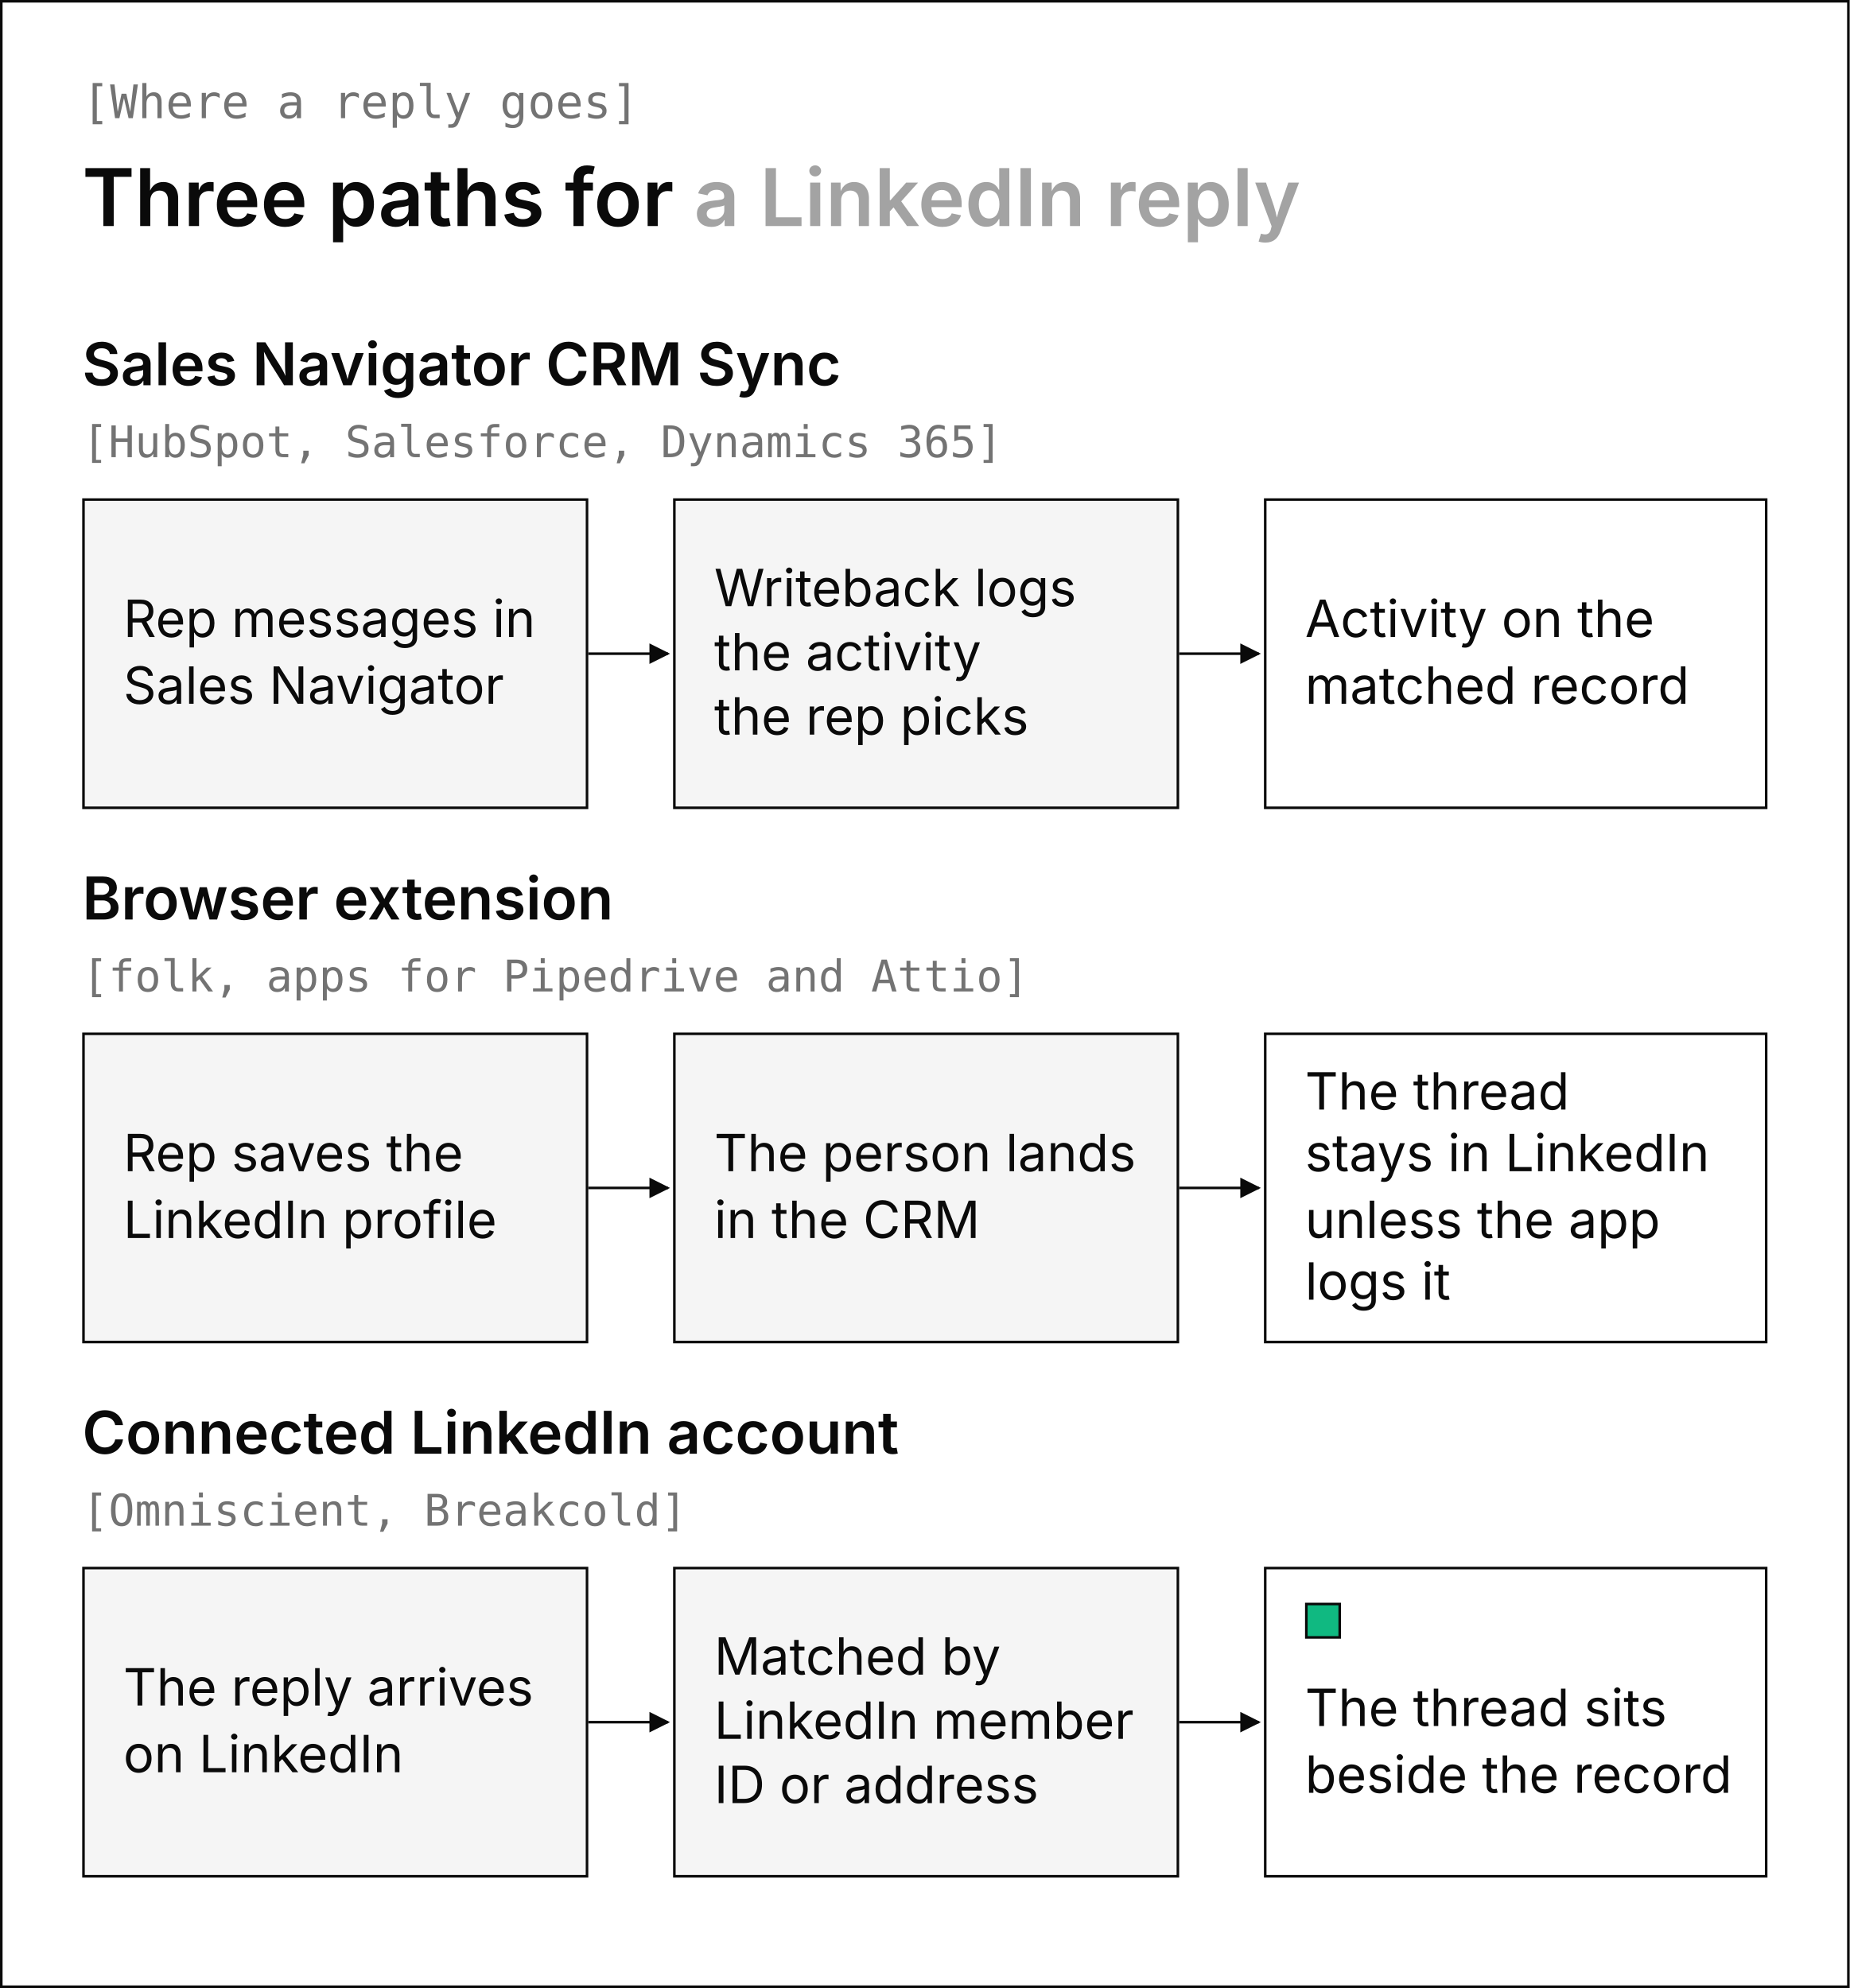
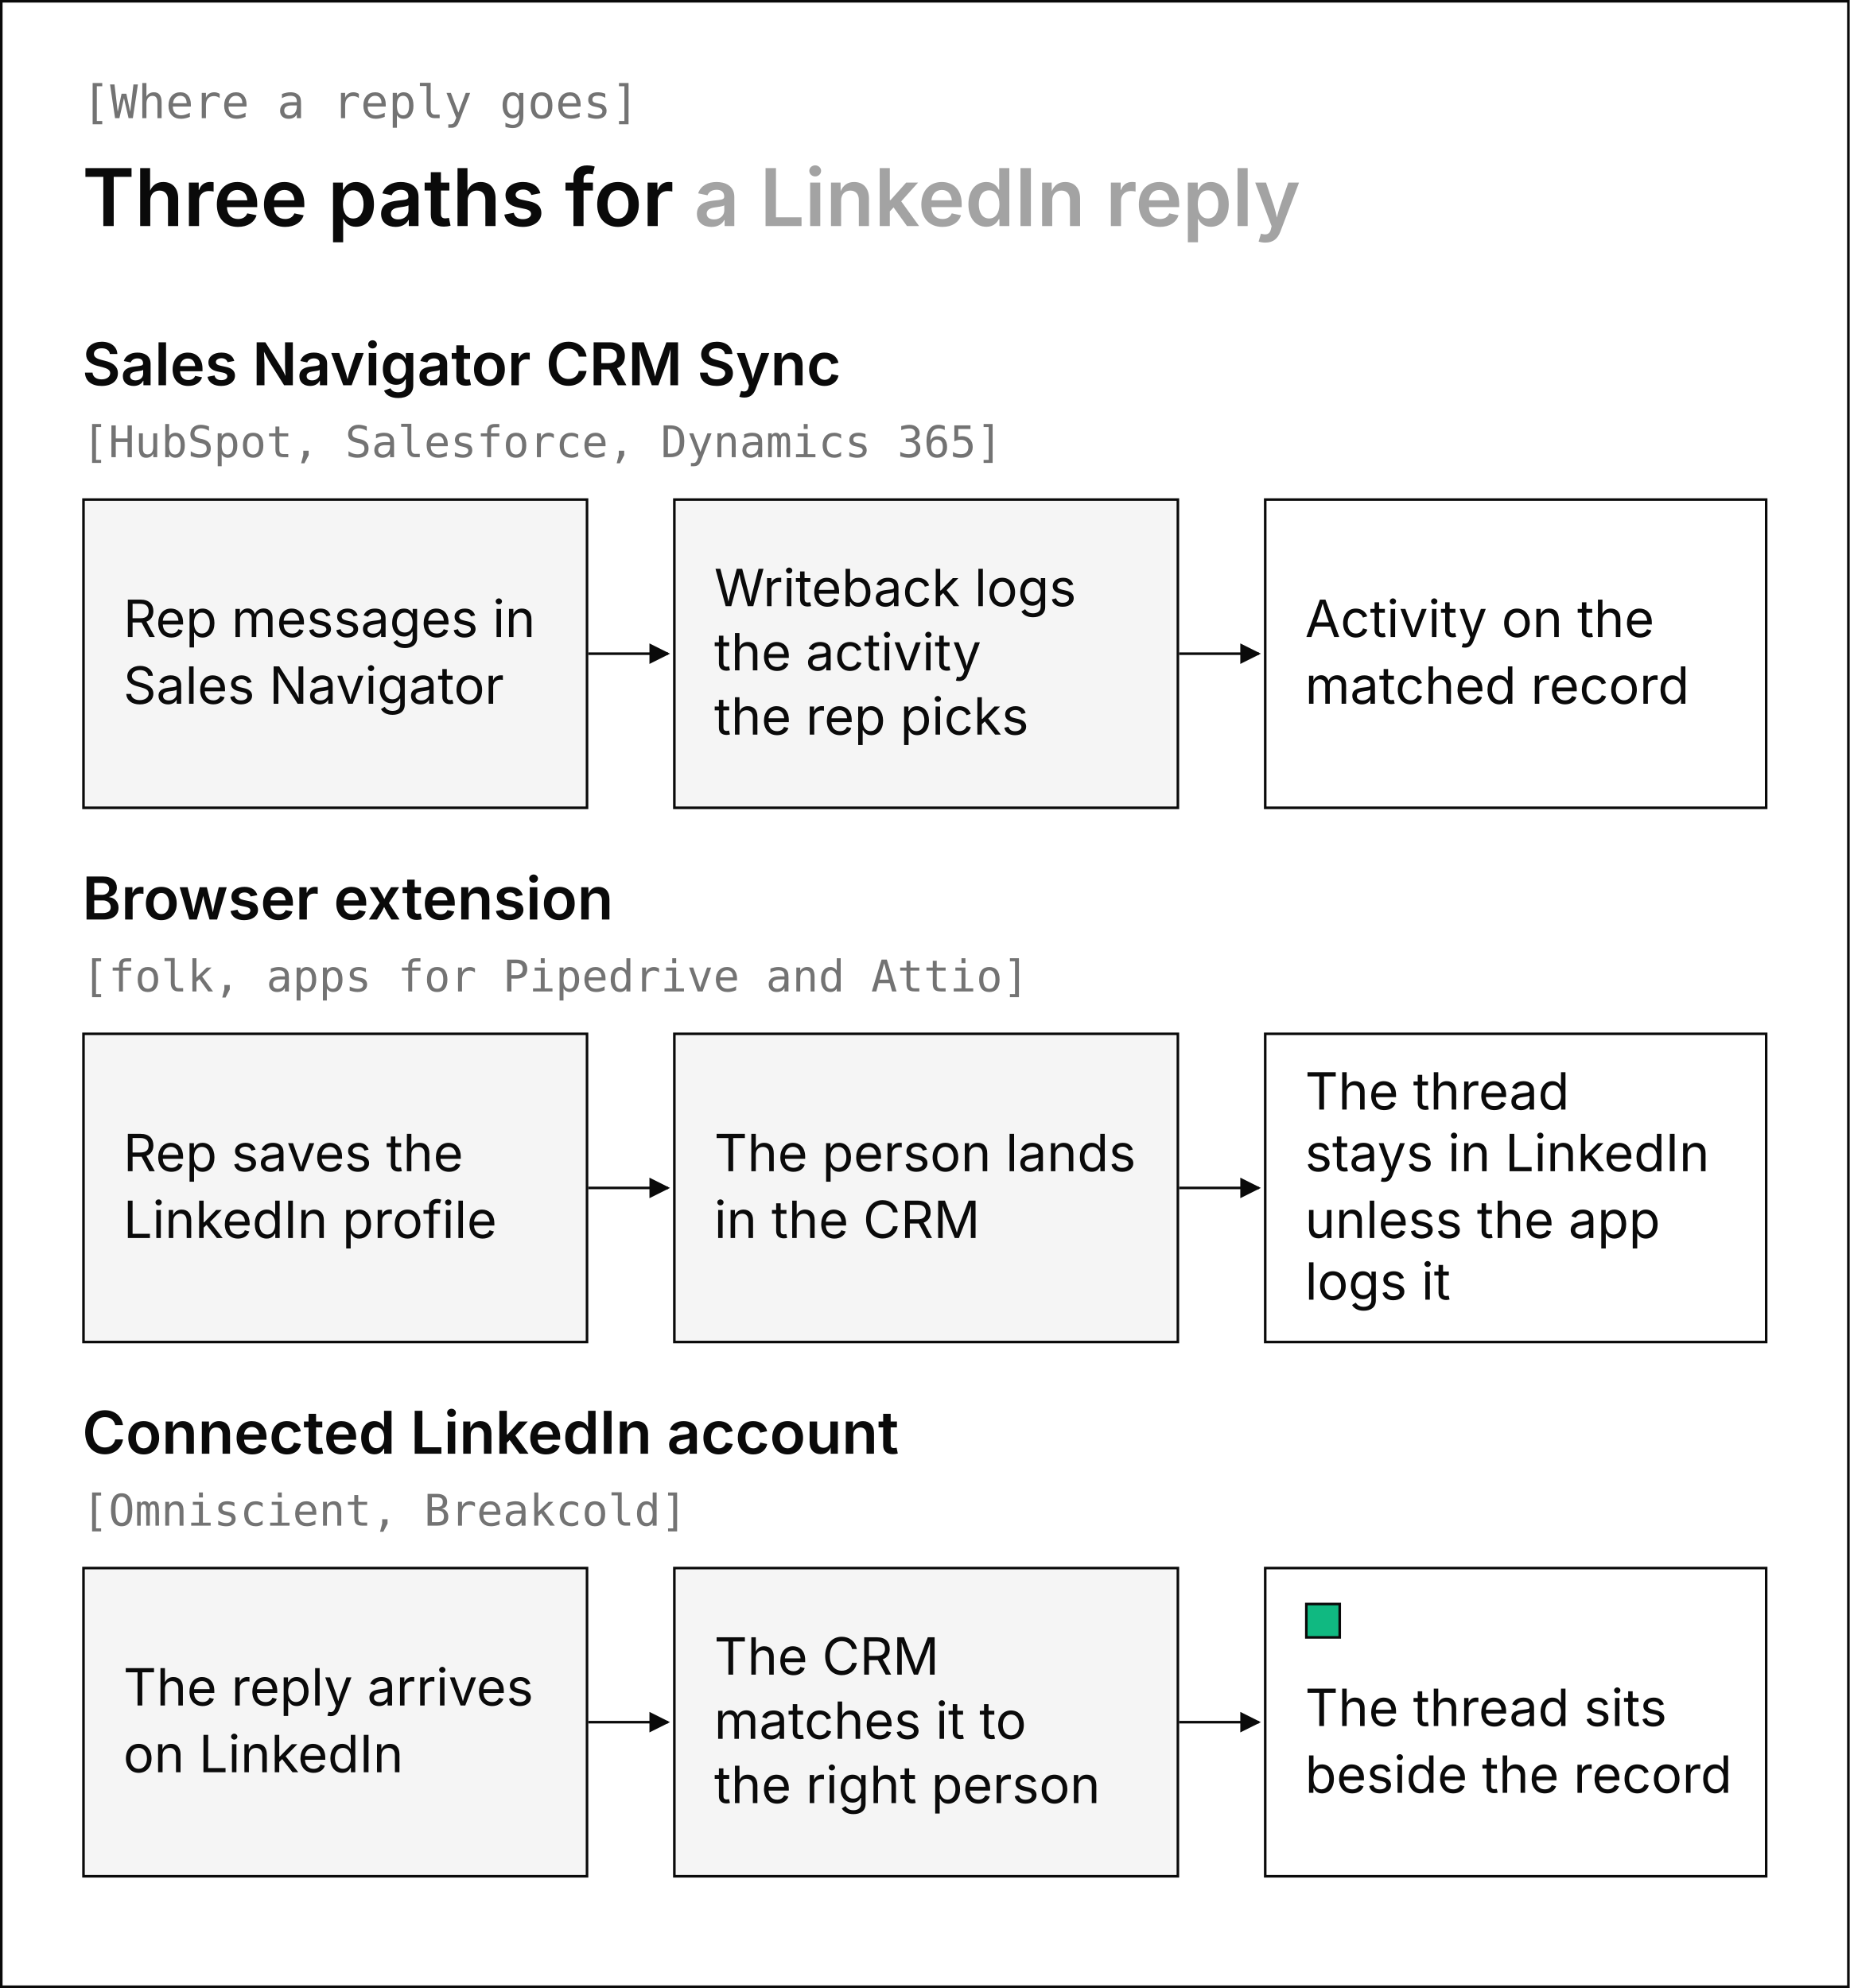
<svg xmlns="http://www.w3.org/2000/svg" viewBox="0 0 720 774" width="720" height="774" role="img" aria-labelledby="t d" font-family="Inter, system-ui, sans-serif">
  <defs>
    <marker id="ar" viewBox="0 0 10 10" refX="9" refY="5" markerWidth="8" markerHeight="8" orient="auto">
      <path d="M0 0 10 5 0 10z" fill="#0a0a0a" />
    </marker>
  </defs>
  <rect width="720" height="774" fill="#ffffff" />
  <rect x="0.5" y="0.5" width="719" height="773" fill="none" stroke="#0a0a0a" />
  <text x="32" y="46" font-family="Geist Mono, ui-monospace, monospace" font-size="18" fill="#737373">[Where a reply goes]</text>
  <text x="32" y="88" font-size="31" font-weight="600" fill="#0a0a0a">Three paths for <tspan fill="#a3a3a3">a LinkedIn reply</tspan>
  </text>
  <text x="32" y="150" font-size="23" font-weight="600" fill="#0a0a0a">Sales Navigator CRM Sync</text>
  <text x="32" y="178" font-family="Geist Mono, ui-monospace, monospace" font-size="17" fill="#737373">[HubSpot, Salesforce, Dynamics 365]</text>
  <rect x="32.5" y="194.5" width="196" height="120" fill="#f5f5f5" stroke="#0a0a0a" />
  <text x="48" y="248" font-size="20" fill="#0a0a0a">Rep messages in</text>
  <text x="48" y="274" font-size="20" fill="#0a0a0a">Sales Navigator</text>
  <line x1="229" y1="254.5" x2="260" y2="254.5" stroke="#0a0a0a" marker-end="url(#ar)" />
  <rect x="262.5" y="194.5" width="196" height="120" fill="#f5f5f5" stroke="#0a0a0a" />
  <text x="278" y="236" font-size="20" fill="#0a0a0a">Writeback logs</text>
  <text x="278" y="261" font-size="20" fill="#0a0a0a">the activity</text>
  <text x="278" y="286" font-size="20" fill="#0a0a0a">the rep picks</text>
  <line x1="459" y1="254.5" x2="490" y2="254.5" stroke="#0a0a0a" marker-end="url(#ar)" />
  <rect x="492.5" y="194.5" width="195" height="120" fill="#ffffff" stroke="#0a0a0a" />
  <text x="508" y="248" font-size="20" fill="#0a0a0a">Activity on the</text>
  <text x="508" y="274" font-size="20" fill="#0a0a0a">matched record</text>
  <text x="32" y="358" font-size="23" font-weight="600" fill="#0a0a0a">Browser extension</text>
  <text x="32" y="386" font-family="Geist Mono, ui-monospace, monospace" font-size="17" fill="#737373">[folk, apps for Pipedrive and Attio]</text>
  <rect x="32.5" y="402.5" width="196" height="120" fill="#f5f5f5" stroke="#0a0a0a" />
  <text x="48" y="456" font-size="20" fill="#0a0a0a">Rep saves the</text>
  <text x="48" y="482" font-size="20" fill="#0a0a0a">LinkedIn profile</text>
  <line x1="229" y1="462.5" x2="260" y2="462.5" stroke="#0a0a0a" marker-end="url(#ar)" />
  <rect x="262.5" y="402.5" width="196" height="120" fill="#f5f5f5" stroke="#0a0a0a" />
  <text x="278" y="456" font-size="20" fill="#0a0a0a">The person lands</text>
  <text x="278" y="482" font-size="20" fill="#0a0a0a">in the CRM</text>
  <line x1="459" y1="462.5" x2="490" y2="462.5" stroke="#0a0a0a" marker-end="url(#ar)" />
  <rect x="492.5" y="402.5" width="195" height="120" fill="#ffffff" stroke="#0a0a0a" />
  <text x="508" y="432" font-size="20" fill="#0a0a0a">The thread</text>
  <text x="508" y="456" font-size="20" fill="#0a0a0a">stays in LinkedIn</text>
  <text x="508" y="482" font-size="20" fill="#0a0a0a">unless the app</text>
  <text x="508" y="506" font-size="20" fill="#0a0a0a">logs it</text>
  <text x="32" y="566" font-size="23" font-weight="600" fill="#0a0a0a">Connected LinkedIn account</text>
  <text x="32" y="594" font-family="Geist Mono, ui-monospace, monospace" font-size="17" fill="#737373">[Omniscient, Breakcold]</text>
  <rect x="32.5" y="610.5" width="196" height="120" fill="#f5f5f5" stroke="#0a0a0a" />
  <text x="48" y="664" font-size="20" fill="#0a0a0a">The reply arrives</text>
  <text x="48" y="690" font-size="20" fill="#0a0a0a">on LinkedIn</text>
  <line x1="229" y1="670.5" x2="260" y2="670.5" stroke="#0a0a0a" marker-end="url(#ar)" />
  <rect x="262.5" y="610.5" width="196" height="120" fill="#f5f5f5" stroke="#0a0a0a" />
-   <text x="278" y="652" font-size="20" fill="#0a0a0a">Matched by</text>
-   <text x="278" y="677" font-size="20" fill="#0a0a0a">LinkedIn member</text>
-   <text x="278" y="702" font-size="20" fill="#0a0a0a">ID or address</text>
+   <text x="278" y="652" font-size="20" fill="#0a0a0a">The CRM</text>
+   <text x="278" y="677" font-size="20" fill="#0a0a0a">matches it to</text>
+   <text x="278" y="702" font-size="20" fill="#0a0a0a">the right person</text>
  <line x1="459" y1="670.5" x2="490" y2="670.5" stroke="#0a0a0a" marker-end="url(#ar)" />
  <rect x="492.5" y="610.5" width="195" height="120" fill="#ffffff" stroke="#0a0a0a" />
  <rect x="508.5" y="624.5" width="13" height="13" fill="#10b981" stroke="#0a0a0a" />
  <text x="508" y="672" font-size="20" fill="#0a0a0a">The thread sits</text>
  <text x="508" y="698" font-size="20" fill="#0a0a0a">beside the record</text>
</svg>
